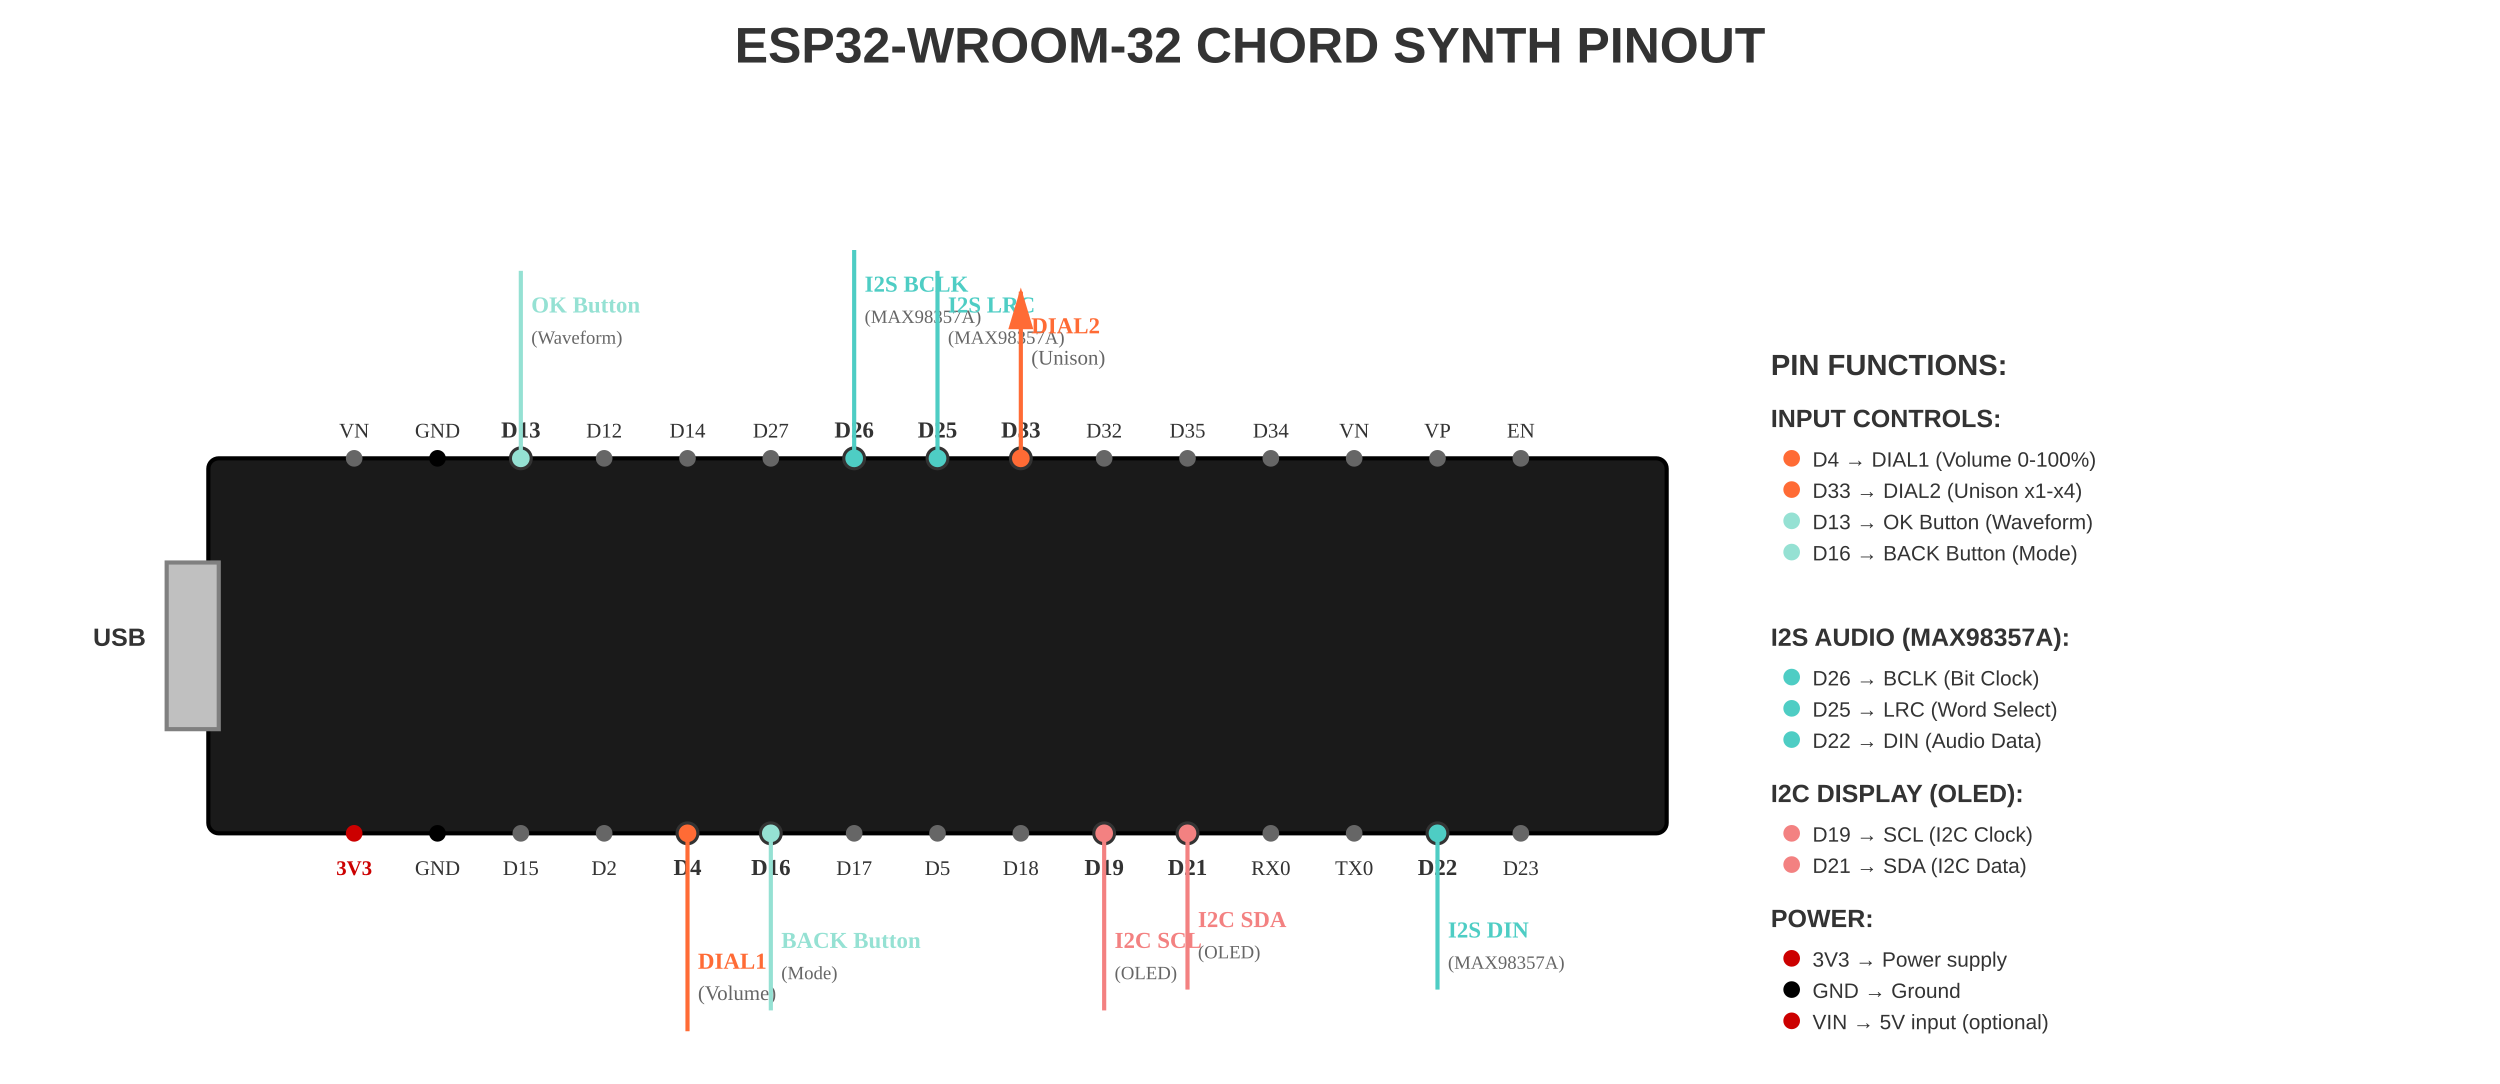
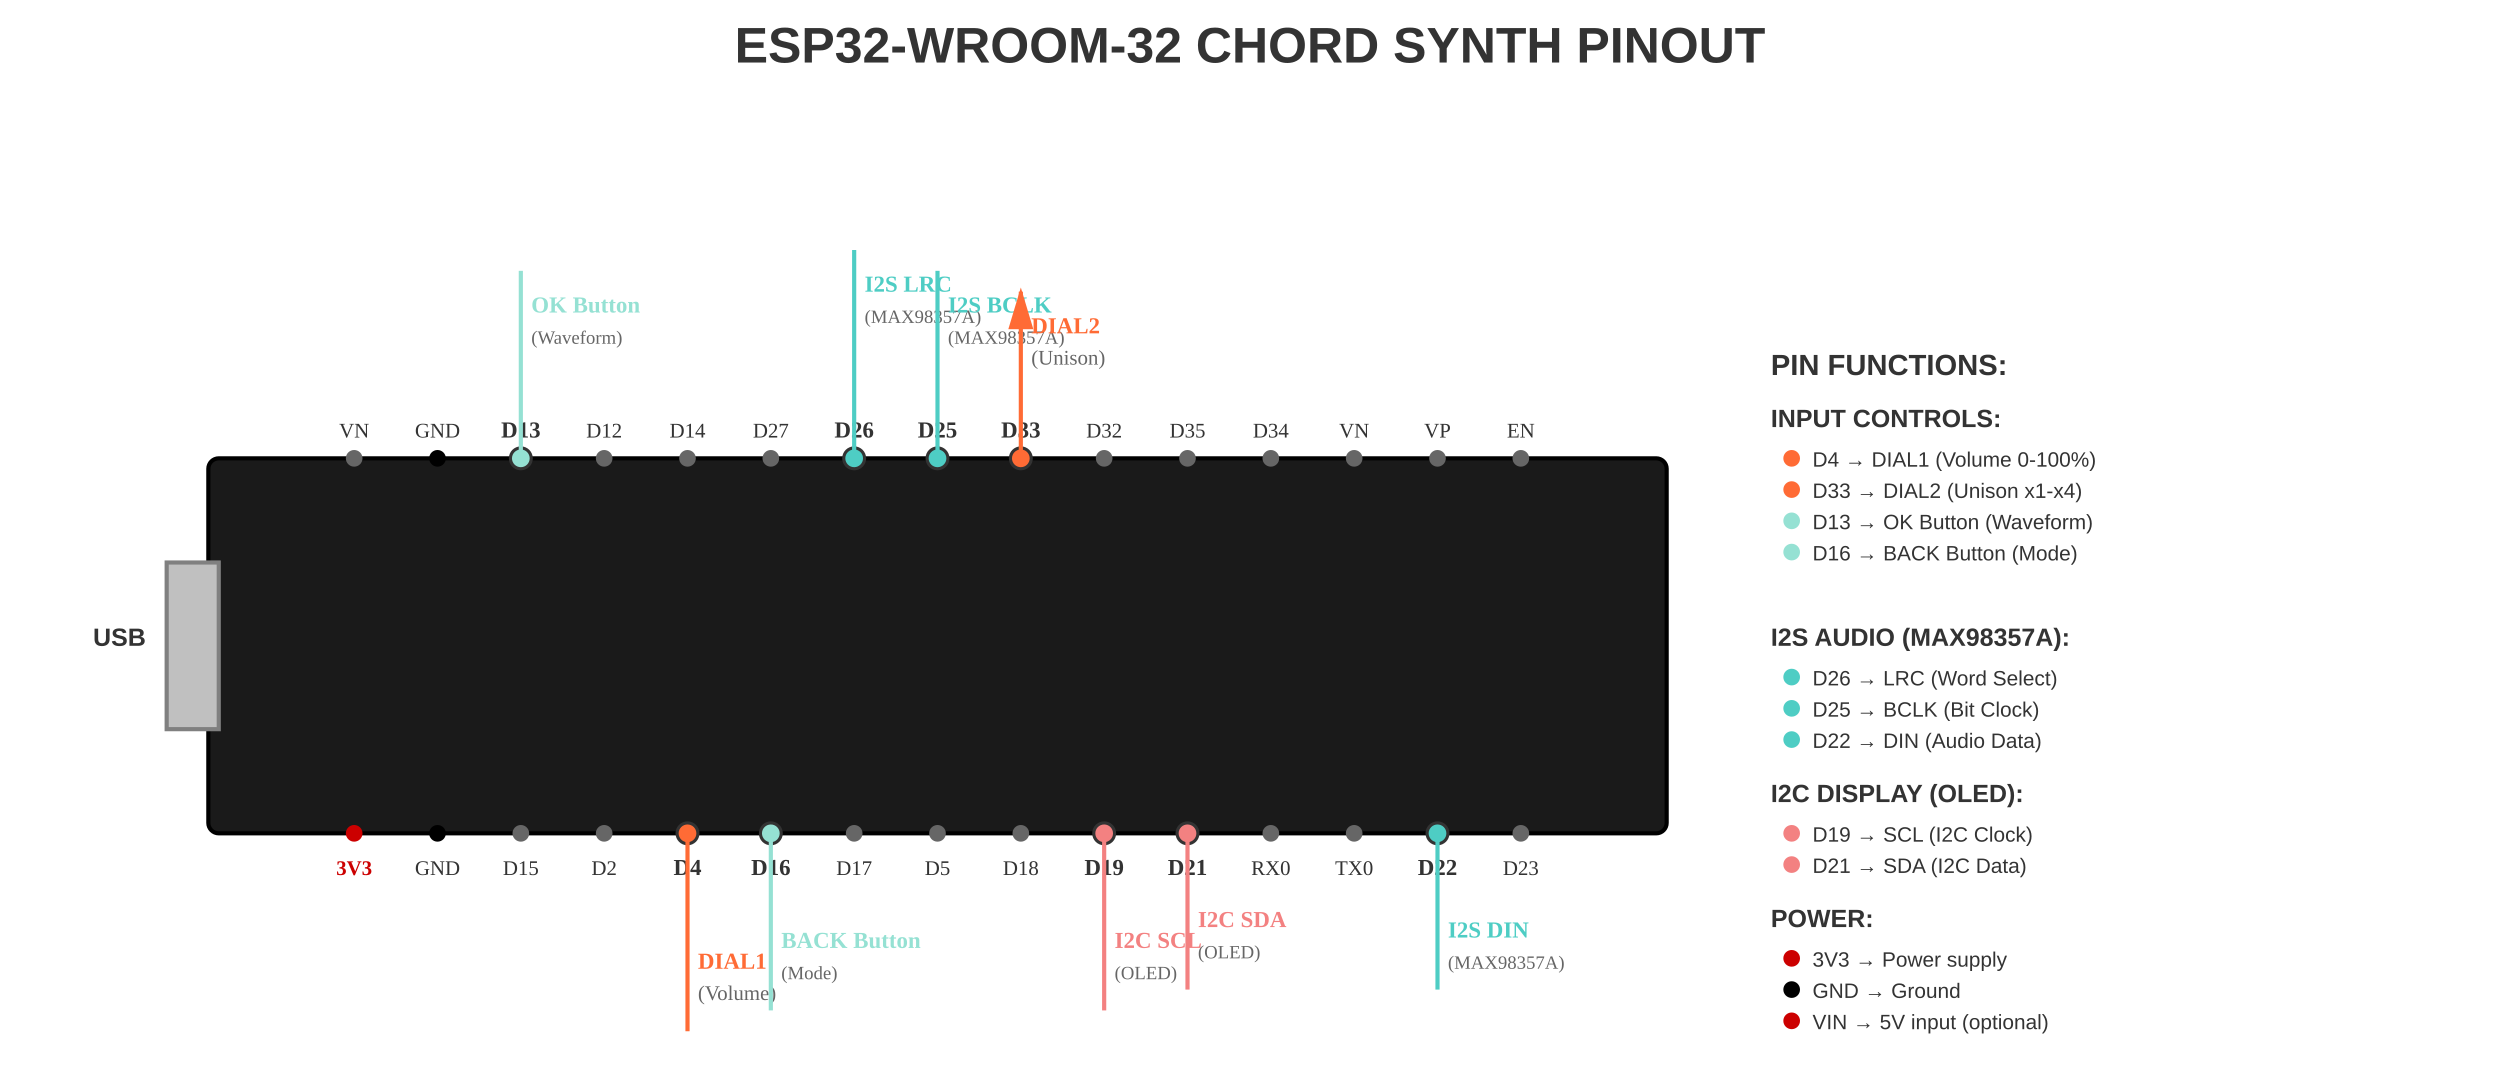
<svg xmlns="http://www.w3.org/2000/svg" viewBox="0 0 1200 520" style="background: white;">
  <text x="600" y="30" font-family="Arial, sans-serif" font-size="24" font-weight="bold" text-anchor="middle" fill="#333">
    ESP32-WROOM-32 CHORD SYNTH PINOUT
  </text>
  <rect x="100" y="220" width="700" height="180" fill="#1a1a1a" stroke="#000" stroke-width="2" rx="5" />
  <rect x="80" y="270" width="25" height="80" fill="#c0c0c0" stroke="#808080" stroke-width="2" />
  <text x="70" y="310" font-family="Arial, sans-serif" font-size="12" font-weight="bold" text-anchor="end" fill="#333">USB</text>
  <g id="top-pins">
    <g id="pin-VN1">
      <circle cx="170" cy="220" r="4" fill="#666" />
      <text x="170" y="210" font-size="10" text-anchor="middle" fill="#333">VN</text>
    </g>
    <g id="pin-GND1">
      <circle cx="210" cy="220" r="4" fill="#000" />
      <text x="210" y="210" font-size="10" text-anchor="middle" fill="#333">GND</text>
    </g>
    <g id="pin-D13">
      <circle cx="250" cy="220" r="5" fill="#95E1D3" stroke="#333" stroke-width="1.5" />
      <text x="250" y="210" font-size="11" font-weight="bold" text-anchor="middle" fill="#333">D13</text>
      <line x1="250" y1="220" x2="250" y2="130" stroke="#95E1D3" stroke-width="2" />
      <text x="255" y="150" font-size="11" font-weight="bold" fill="#95E1D3">OK Button</text>
      <text x="255" y="165" font-size="9" fill="#666">(Waveform)</text>
    </g>
    <g id="pin-D12">
      <circle cx="290" cy="220" r="4" fill="#666" />
      <text x="290" y="210" font-size="10" text-anchor="middle" fill="#333">D12</text>
    </g>
    <g id="pin-D14">
      <circle cx="330" cy="220" r="4" fill="#666" />
      <text x="330" y="210" font-size="10" text-anchor="middle" fill="#333">D14</text>
    </g>
    <g id="pin-D27">
      <circle cx="370" cy="220" r="4" fill="#666" />
      <text x="370" y="210" font-size="10" text-anchor="middle" fill="#333">D27</text>
    </g>
    <g id="pin-D26">
      <circle cx="410" cy="220" r="5" fill="#4ECDC4" stroke="#333" stroke-width="1.5" />
      <text x="410" y="210" font-size="11" font-weight="bold" text-anchor="middle" fill="#333">D26</text>
      <line x1="410" y1="220" x2="410" y2="120" stroke="#4ECDC4" stroke-width="2" />
-       <text x="415" y="140" font-size="11" font-weight="bold" fill="#4ECDC4">I2S BCLK</text>
+       <text x="415" y="140" font-size="11" font-weight="bold" fill="#4ECDC4">I2S LRC</text>
      <text x="415" y="155" font-size="9" fill="#666">(MAX98357A)</text>
    </g>
    <g id="pin-D25">
      <circle cx="450" cy="220" r="5" fill="#4ECDC4" stroke="#333" stroke-width="1.5" />
      <text x="450" y="210" font-size="11" font-weight="bold" text-anchor="middle" fill="#333">D25</text>
      <line x1="450" y1="220" x2="450" y2="130" stroke="#4ECDC4" stroke-width="2" />
-       <text x="455" y="150" font-size="11" font-weight="bold" fill="#4ECDC4">I2S LRC</text>
+       <text x="455" y="150" font-size="11" font-weight="bold" fill="#4ECDC4">I2S BCLK</text>
      <text x="455" y="165" font-size="9" fill="#666">(MAX98357A)</text>
    </g>
    <g id="pin-D33">
      <circle cx="490" cy="220" r="5" fill="#FF6B35" stroke="#333" stroke-width="1.5" />
      <text x="490" y="210" font-size="11" font-weight="bold" text-anchor="middle" fill="#333">D33</text>
      <line x1="490" y1="220" x2="490" y2="140" stroke="#FF6B35" stroke-width="2" marker-end="url(#arrowhead)" />
      <text x="495" y="160" font-size="11" font-weight="bold" fill="#FF6B35">DIAL2</text>
      <text x="495" y="175" font-size="10" fill="#666">(Unison)</text>
    </g>
    <g id="pin-D32">
      <circle cx="530" cy="220" r="4" fill="#666" />
      <text x="530" y="210" font-size="10" text-anchor="middle" fill="#333">D32</text>
    </g>
    <g id="pin-D35">
      <circle cx="570" cy="220" r="4" fill="#666" />
      <text x="570" y="210" font-size="10" text-anchor="middle" fill="#333">D35</text>
    </g>
    <g id="pin-D34">
      <circle cx="610" cy="220" r="4" fill="#666" />
      <text x="610" y="210" font-size="10" text-anchor="middle" fill="#333">D34</text>
    </g>
    <g id="pin-VN2">
      <circle cx="650" cy="220" r="4" fill="#666" />
      <text x="650" y="210" font-size="10" text-anchor="middle" fill="#333">VN</text>
    </g>
    <g id="pin-VP">
      <circle cx="690" cy="220" r="4" fill="#666" />
      <text x="690" y="210" font-size="10" text-anchor="middle" fill="#333">VP</text>
    </g>
    <g id="pin-EN">
      <circle cx="730" cy="220" r="4" fill="#666" />
      <text x="730" y="210" font-size="10" text-anchor="middle" fill="#333">EN</text>
    </g>
  </g>
  <g id="bottom-pins">
    <g id="pin-3V3">
      <circle cx="170" cy="400" r="4" fill="#c00" />
      <text x="170" y="420" font-size="10" font-weight="bold" text-anchor="middle" fill="#c00">3V3</text>
    </g>
    <g id="pin-GND2">
      <circle cx="210" cy="400" r="4" fill="#000" />
      <text x="210" y="420" font-size="10" text-anchor="middle" fill="#333">GND</text>
    </g>
    <g id="pin-D15">
      <circle cx="250" cy="400" r="4" fill="#666" />
      <text x="250" y="420" font-size="10" text-anchor="middle" fill="#333">D15</text>
    </g>
    <g id="pin-D2">
      <circle cx="290" cy="400" r="4" fill="#666" />
      <text x="290" y="420" font-size="10" text-anchor="middle" fill="#333">D2</text>
    </g>
    <g id="pin-D4">
      <circle cx="330" cy="400" r="5" fill="#FF6B35" stroke="#333" stroke-width="1.5" />
      <text x="330" y="420" font-size="11" font-weight="bold" text-anchor="middle" fill="#333">D4</text>
      <line x1="330" y1="400" x2="330" y2="495" stroke="#FF6B35" stroke-width="2" />
      <text x="335" y="465" font-size="11" font-weight="bold" fill="#FF6B35">DIAL1</text>
      <text x="335" y="480" font-size="10" fill="#666">(Volume)</text>
    </g>
    <g id="pin-D16">
      <circle cx="370" cy="400" r="5" fill="#95E1D3" stroke="#333" stroke-width="1.5" />
      <text x="370" y="420" font-size="11" font-weight="bold" text-anchor="middle" fill="#333">D16</text>
      <line x1="370" y1="400" x2="370" y2="485" stroke="#95E1D3" stroke-width="2" />
      <text x="375" y="455" font-size="11" font-weight="bold" fill="#95E1D3">BACK Button</text>
      <text x="375" y="470" font-size="9" fill="#666">(Mode)</text>
    </g>
    <g id="pin-D17">
      <circle cx="410" cy="400" r="4" fill="#666" />
      <text x="410" y="420" font-size="10" text-anchor="middle" fill="#333">D17</text>
    </g>
    <g id="pin-D5">
      <circle cx="450" cy="400" r="4" fill="#666" />
      <text x="450" y="420" font-size="10" text-anchor="middle" fill="#333">D5</text>
    </g>
    <g id="pin-D18">
      <circle cx="490" cy="400" r="4" fill="#666" />
      <text x="490" y="420" font-size="10" text-anchor="middle" fill="#333">D18</text>
    </g>
    <g id="pin-D19">
      <circle cx="530" cy="400" r="5" fill="#F38181" stroke="#333" stroke-width="1.5" />
      <text x="530" y="420" font-size="11" font-weight="bold" text-anchor="middle" fill="#333">D19</text>
      <line x1="530" y1="400" x2="530" y2="485" stroke="#F38181" stroke-width="2" />
      <text x="535" y="455" font-size="11" font-weight="bold" fill="#F38181">I2C SCL</text>
      <text x="535" y="470" font-size="9" fill="#666">(OLED)</text>
    </g>
    <g id="pin-D21">
      <circle cx="570" cy="400" r="5" fill="#F38181" stroke="#333" stroke-width="1.5" />
      <text x="570" y="420" font-size="11" font-weight="bold" text-anchor="middle" fill="#333">D21</text>
      <line x1="570" y1="400" x2="570" y2="475" stroke="#F38181" stroke-width="2" />
      <text x="575" y="445" font-size="11" font-weight="bold" fill="#F38181">I2C SDA</text>
      <text x="575" y="460" font-size="9" fill="#666">(OLED)</text>
    </g>
    <g id="pin-RX0">
      <circle cx="610" cy="400" r="4" fill="#666" />
      <text x="610" y="420" font-size="10" text-anchor="middle" fill="#333">RX0</text>
    </g>
    <g id="pin-TX0">
      <circle cx="650" cy="400" r="4" fill="#666" />
      <text x="650" y="420" font-size="10" text-anchor="middle" fill="#333">TX0</text>
    </g>
    <g id="pin-D22">
      <circle cx="690" cy="400" r="5" fill="#4ECDC4" stroke="#333" stroke-width="1.5" />
      <text x="690" y="420" font-size="11" font-weight="bold" text-anchor="middle" fill="#333">D22</text>
      <line x1="690" y1="400" x2="690" y2="475" stroke="#4ECDC4" stroke-width="2" />
      <text x="695" y="450" font-size="11" font-weight="bold" fill="#4ECDC4">I2S DIN</text>
      <text x="695" y="465" font-size="9" fill="#666">(MAX98357A)</text>
    </g>
    <g id="pin-D23">
      <circle cx="730" cy="400" r="4" fill="#666" />
      <text x="730" y="420" font-size="10" text-anchor="middle" fill="#333">D23</text>
    </g>
  </g>
  <g id="legend" transform="translate(850, 180)">
    <text x="0" y="0" font-family="Arial, sans-serif" font-size="14" font-weight="bold" fill="#333">PIN FUNCTIONS:</text>
    <text x="0" y="25" font-family="Arial, sans-serif" font-size="12" font-weight="bold" fill="#333">INPUT CONTROLS:</text>
    <circle cx="10" cy="40" r="4" fill="#FF6B35" />
    <text x="20" y="44" font-family="Arial, sans-serif" font-size="10" fill="#333">D4 → DIAL1 (Volume 0-100%)</text>
    <circle cx="10" cy="55" r="4" fill="#FF6B35" />
    <text x="20" y="59" font-family="Arial, sans-serif" font-size="10" fill="#333">D33 → DIAL2 (Unison x1-x4)</text>
    <circle cx="10" cy="70" r="4" fill="#95E1D3" />
    <text x="20" y="74" font-family="Arial, sans-serif" font-size="10" fill="#333">D13 → OK Button (Waveform)</text>
    <circle cx="10" cy="85" r="4" fill="#95E1D3" />
    <text x="20" y="89" font-family="Arial, sans-serif" font-size="10" fill="#333">D16 → BACK Button (Mode)</text>
    <text x="0" y="130" font-family="Arial, sans-serif" font-size="12" font-weight="bold" fill="#333">I2S AUDIO (MAX98357A):</text>
    <circle cx="10" cy="145" r="4" fill="#4ECDC4" />
-     <text x="20" y="149" font-family="Arial, sans-serif" font-size="10" fill="#333">D26 → BCLK (Bit Clock)</text>
+     <text x="20" y="149" font-family="Arial, sans-serif" font-size="10" fill="#333">D26 → LRC (Word Select)</text>
    <circle cx="10" cy="160" r="4" fill="#4ECDC4" />
-     <text x="20" y="164" font-family="Arial, sans-serif" font-size="10" fill="#333">D25 → LRC (Word Select)</text>
+     <text x="20" y="164" font-family="Arial, sans-serif" font-size="10" fill="#333">D25 → BCLK (Bit Clock)</text>
    <circle cx="10" cy="175" r="4" fill="#4ECDC4" />
    <text x="20" y="179" font-family="Arial, sans-serif" font-size="10" fill="#333">D22 → DIN (Audio Data)</text>
    <text x="0" y="205" font-family="Arial, sans-serif" font-size="12" font-weight="bold" fill="#333">I2C DISPLAY (OLED):</text>
    <circle cx="10" cy="220" r="4" fill="#F38181" />
    <text x="20" y="224" font-family="Arial, sans-serif" font-size="10" fill="#333">D19 → SCL (I2C Clock)</text>
    <circle cx="10" cy="235" r="4" fill="#F38181" />
    <text x="20" y="239" font-family="Arial, sans-serif" font-size="10" fill="#333">D21 → SDA (I2C Data)</text>
    <text x="0" y="265" font-family="Arial, sans-serif" font-size="12" font-weight="bold" fill="#333">POWER:</text>
    <circle cx="10" cy="280" r="4" fill="#c00" />
    <text x="20" y="284" font-family="Arial, sans-serif" font-size="10" fill="#333">3V3 → Power supply</text>
    <circle cx="10" cy="295" r="4" fill="#000" />
    <text x="20" y="299" font-family="Arial, sans-serif" font-size="10" fill="#333">GND → Ground</text>
    <circle cx="10" cy="310" r="4" fill="#c00" />
    <text x="20" y="314" font-family="Arial, sans-serif" font-size="10" fill="#333">VIN → 5V input (optional)</text>
  </g>
  <defs>
    <marker id="arrowhead" markerWidth="10" markerHeight="10" refX="9" refY="3" orient="auto">
      <polygon points="0 0, 10 3, 0 6" fill="#FF6B35" />
    </marker>
  </defs>
</svg>
